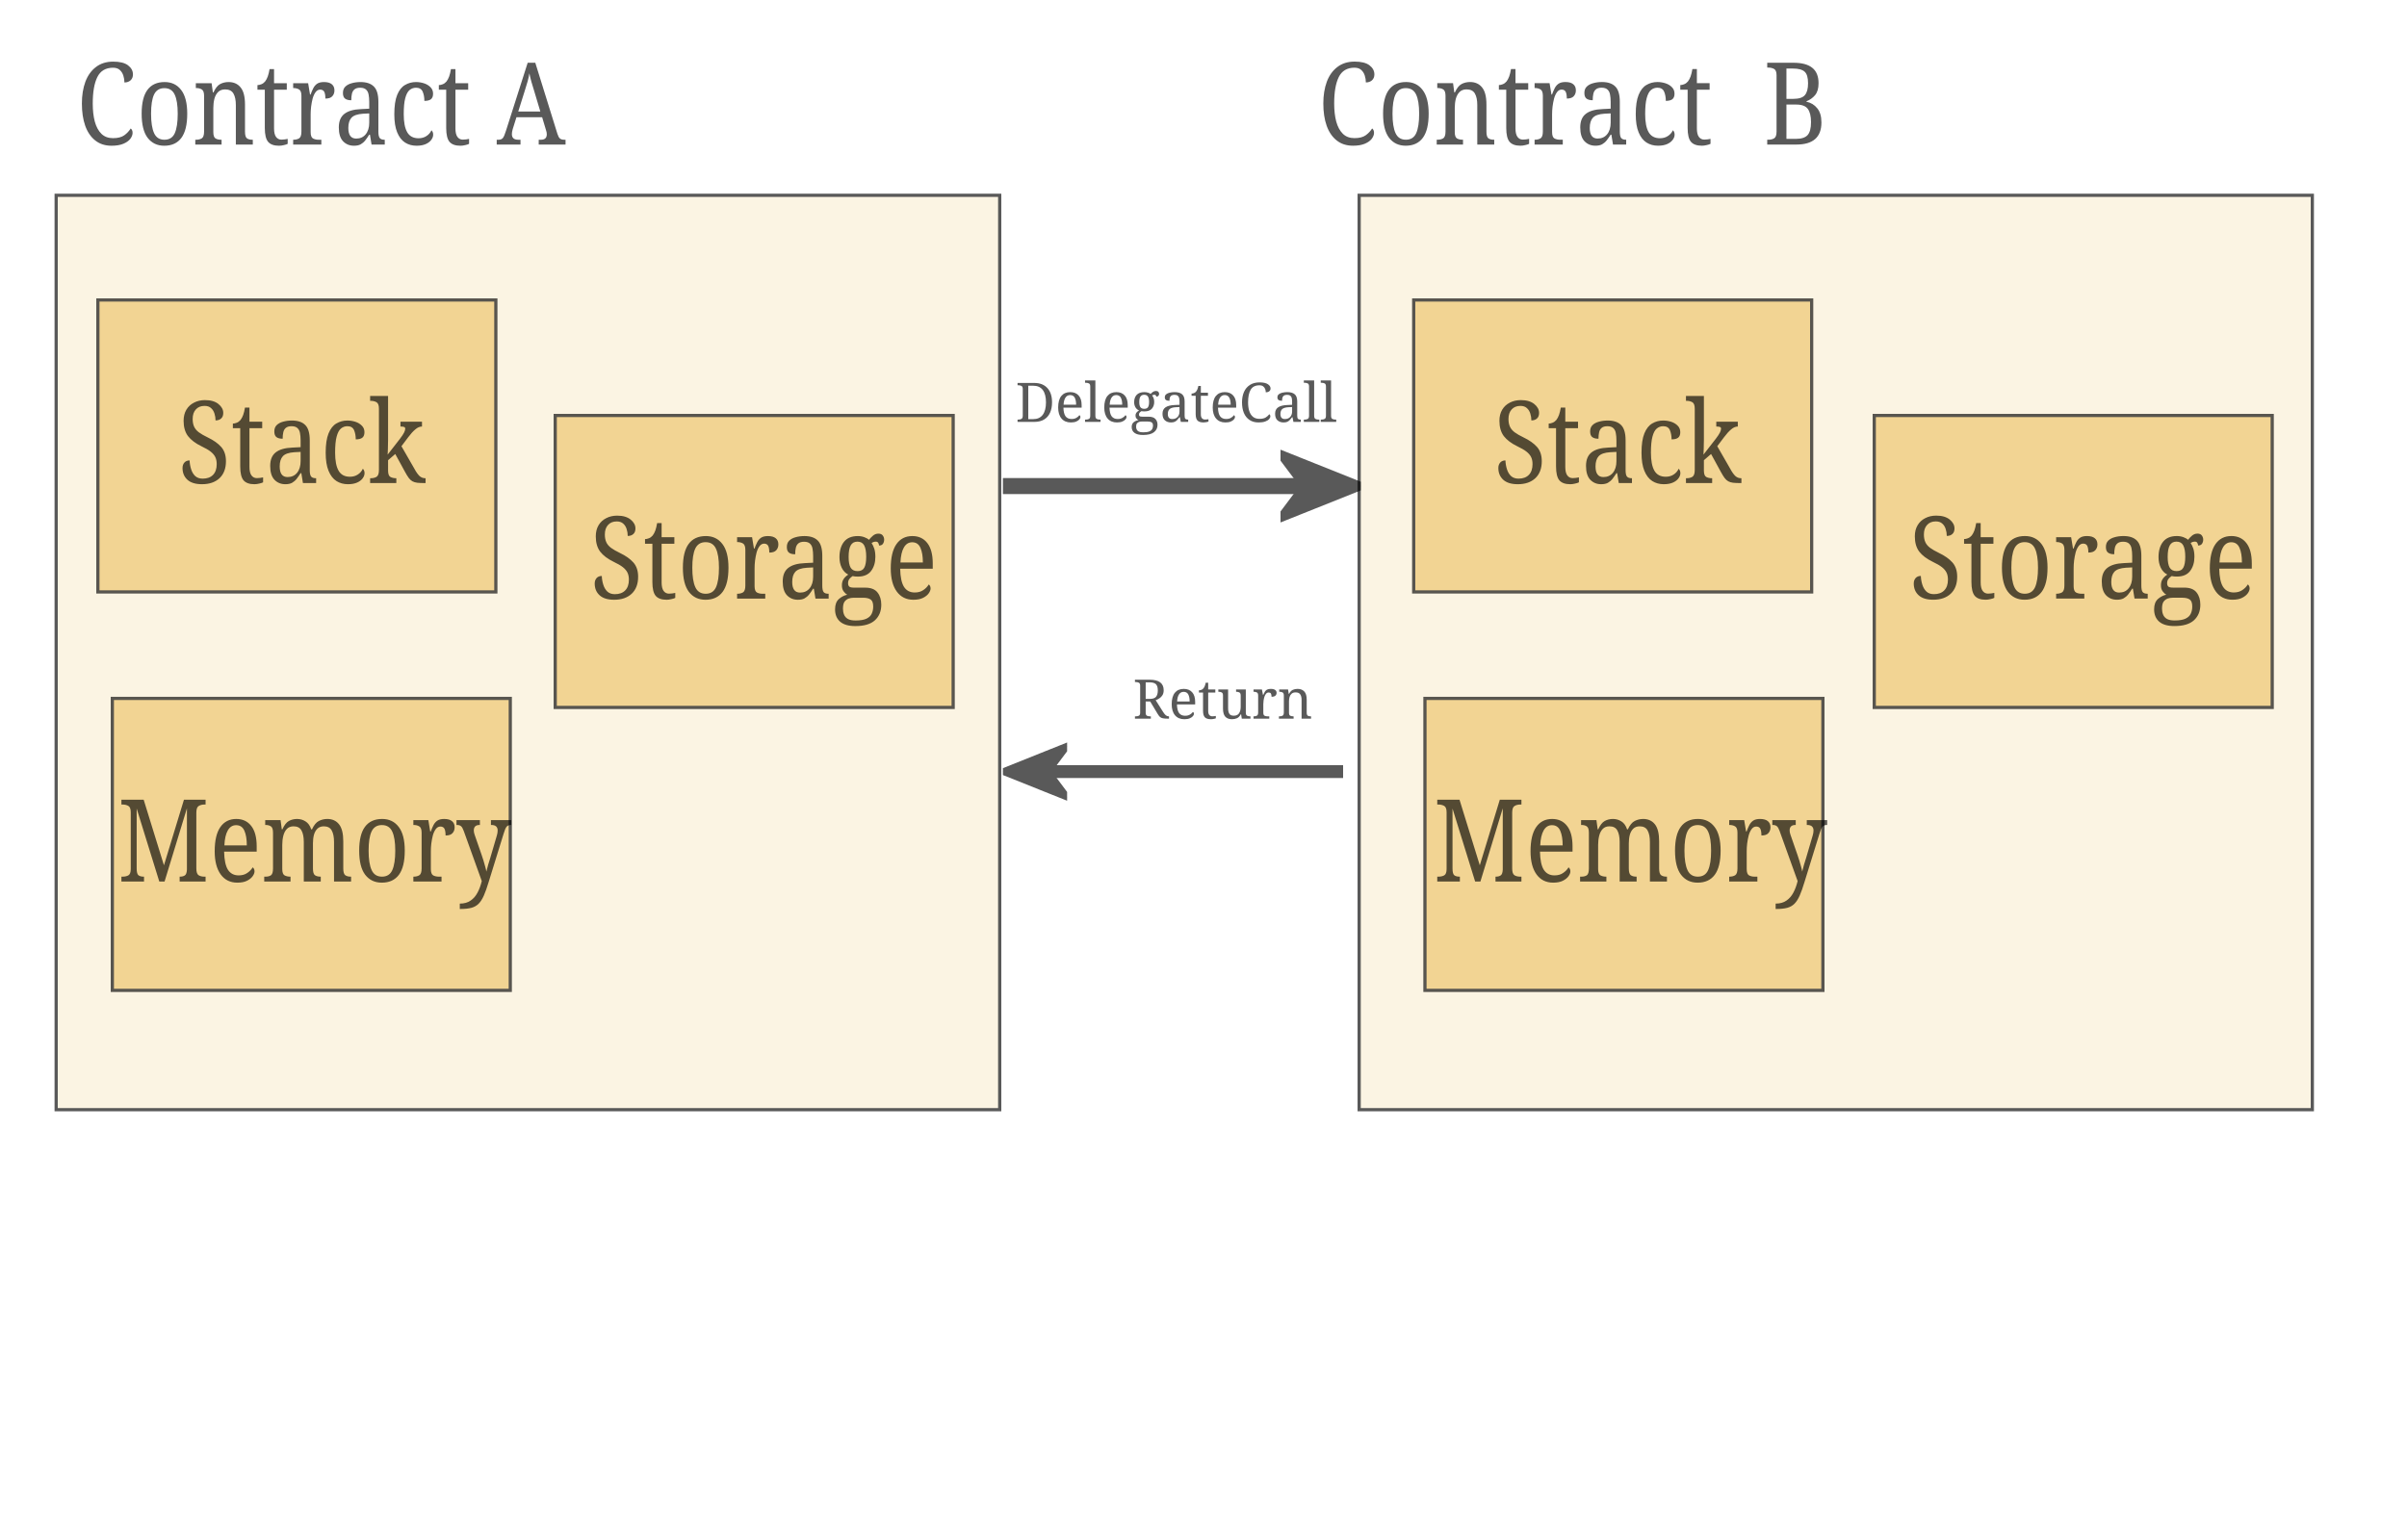
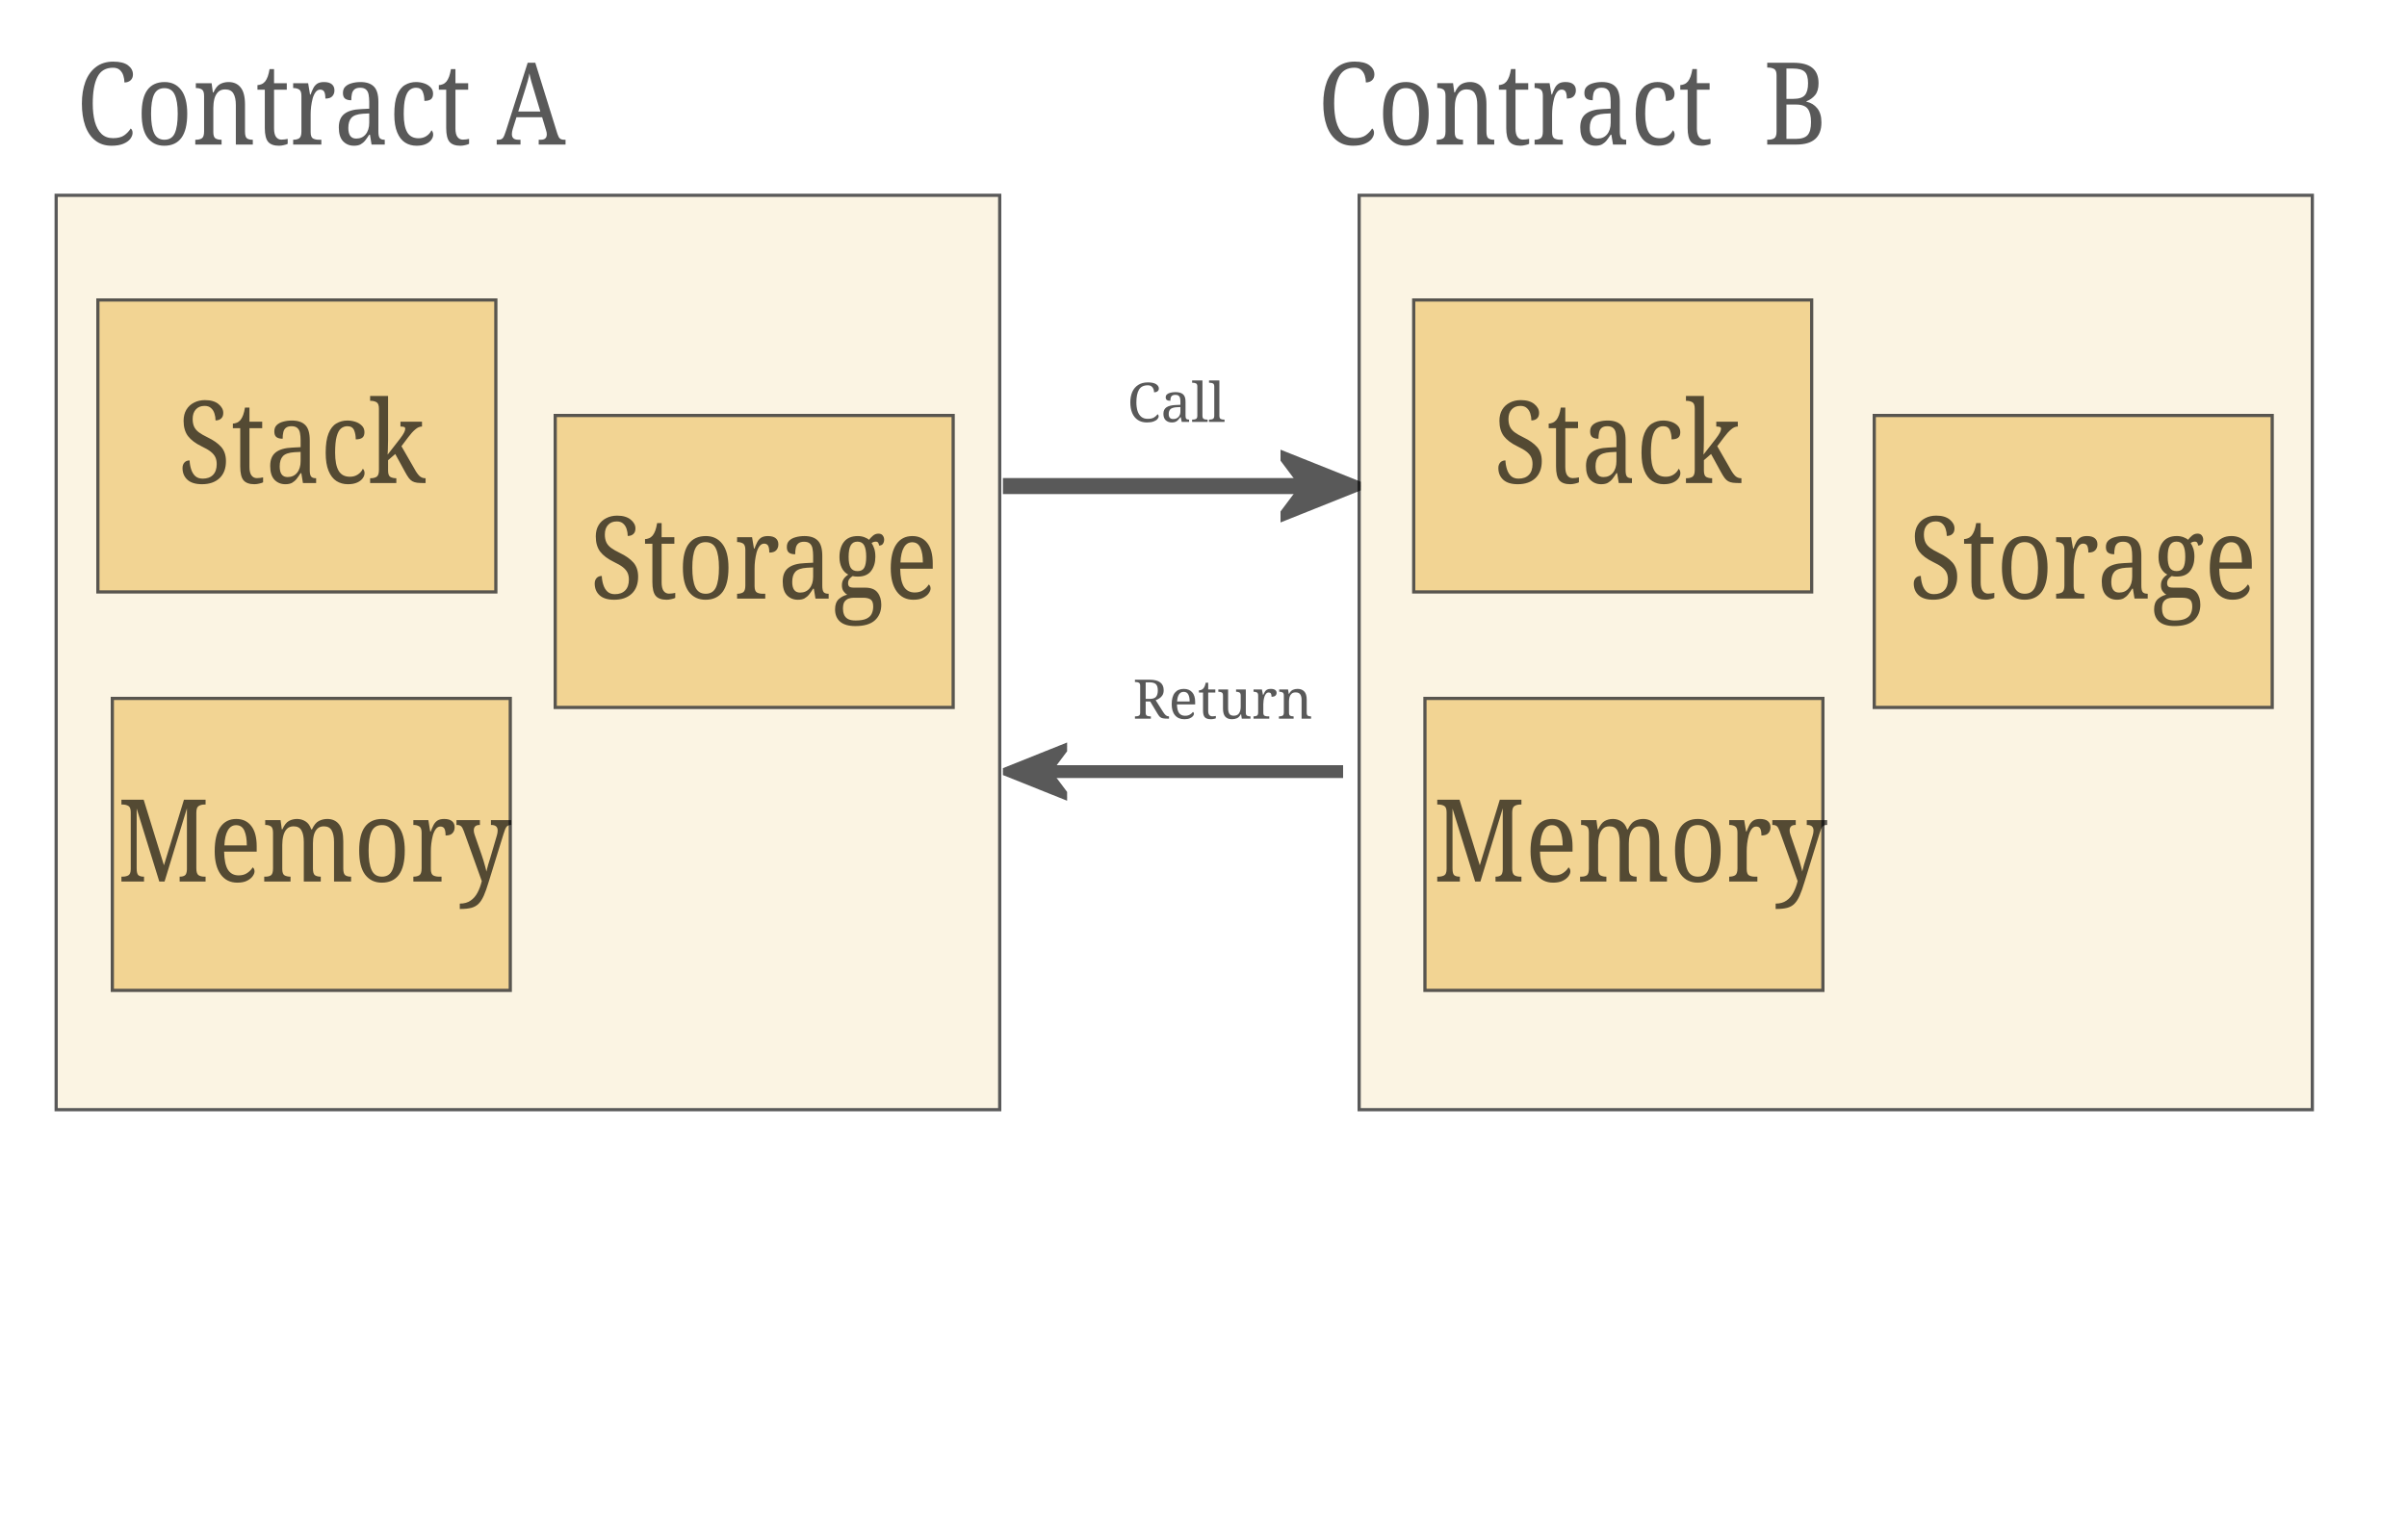
<svg xmlns="http://www.w3.org/2000/svg" width="750" height="480">
  <defs>
    <marker id="se_marker_start_svg_18" markerHeight="5" markerUnits="strokeWidth" markerWidth="5" orient="auto" refX="50" refY="50" se_type="leftarrow" viewBox="0 0 100 100">
      <path d="m0,50l100,40l-30,-40l30,-40z" fill="#000000" stroke="#000000" stroke-width="10" />
    </marker>
    <marker id="se_marker_end_svg_17" markerHeight="5" markerUnits="strokeWidth" markerWidth="5" orient="auto" refX="50" refY="50" se_type="rightarrow" viewBox="0 0 100 100">
      <path d="m100,50l-100,40l30,-40l-30,-40z" fill="#000000" stroke="#000000" stroke-width="10" />
    </marker>
  </defs>
  <g class="layer">
    <rect fill="#f9eed4" height="285" id="svg_1" opacity="0.65" stroke="#000000" stroke-dasharray="null" stroke-linecap="null" stroke-linejoin="null" stroke-width="null" width="294" x="17.5" y="60.874" />
    <rect fill="#edc368" height="91" id="svg_4" opacity="0.65" stroke="#000000" stroke-dasharray="null" stroke-linecap="null" stroke-linejoin="null" stroke-width="null" width="124" x="173" y="129.5" />
    <rect fill="#edc368" height="91" id="svg_2" opacity="0.65" stroke="#000000" stroke-dasharray="null" stroke-linecap="null" stroke-linejoin="null" stroke-width="null" width="124" x="30.5" y="93.5" />
    <rect fill="#edc368" height="91" id="svg_3" opacity="0.65" stroke="#000000" stroke-dasharray="null" stroke-linecap="null" stroke-linejoin="null" stroke-width="null" width="124" x="35" y="217.687" />
    <text fill="#000000" font-family="serif" font-size="17" id="svg_7" opacity="0.65" stroke="#000000" stroke-dasharray="null" stroke-linecap="null" stroke-linejoin="null" stroke-width="0" text-anchor="middle" transform="matrix(1.78941 0 0 2.1 -166.985 -179.3)" x="145.846" xml:space="preserve" y="157.08">Stack</text>
    <text fill="#000000" font-family="serif" font-size="17" id="svg_6" opacity="0.65" stroke="#000000" stroke-dasharray="null" stroke-linecap="null" stroke-linejoin="null" stroke-width="0" text-anchor="middle" transform="matrix(1.78941 0 0 2.1 -166.985 -179.3)" x="148.085" xml:space="preserve" y="216.215">Memory</text>
    <text fill="#000000" font-family="serif" font-size="17" id="svg_5" opacity="0.65" stroke="#000000" stroke-dasharray="null" stroke-linecap="null" stroke-linejoin="null" stroke-width="0" text-anchor="middle" transform="matrix(1.78941 0 0 2.1 -167.985 -179.3)" x="226.882" xml:space="preserve" y="174.227">Storage</text>
    <text fill="#000000" font-family="serif" font-size="17" id="svg_8" opacity="0.65" stroke="#000000" stroke-dasharray="null" stroke-linecap="null" stroke-linejoin="null" stroke-width="0" text-anchor="middle" transform="matrix(1.78941 0 0 2.1 -166.985 -179.3)" x="149.202" xml:space="preserve" y="106.839">Contract A</text>
-     <text fill="#000000" font-family="serif" font-size="17" id="svg_20" opacity="0.65" stroke="#000000" stroke-dasharray="null" stroke-linecap="null" stroke-linejoin="null" stroke-width="0" text-anchor="middle" x="366.5" xml:space="preserve" y="131.5">DelegateCall</text>
+     <text fill="#000000" font-family="serif" font-size="17" id="svg_20" opacity="0.65" stroke="#000000" stroke-dasharray="null" stroke-linecap="null" stroke-linejoin="null" stroke-width="0" text-anchor="middle" x="366.5" xml:space="preserve" y="131.5">Call</text>
    <rect fill="#f9eed4" height="285" id="svg_13" opacity="0.65" stroke="#000000" stroke-dasharray="null" stroke-linecap="null" stroke-linejoin="null" stroke-width="null" width="297" x="423.5" y="60.874" />
    <rect fill="#edc368" height="91" id="svg_15" opacity="0.65" stroke="#000000" stroke-dasharray="null" stroke-linecap="null" stroke-linejoin="null" stroke-width="null" width="124" x="440.5" y="93.5" />
    <rect fill="#edc368" height="91" id="svg_14" opacity="0.65" stroke="#000000" stroke-dasharray="null" stroke-linecap="null" stroke-linejoin="null" stroke-width="null" width="124" x="444" y="217.687" />
    <text fill="#000000" font-family="serif" font-size="17" id="svg_12" opacity="0.65" stroke="#000000" stroke-dasharray="null" stroke-linecap="null" stroke-linejoin="null" stroke-width="0" text-anchor="middle" transform="matrix(1.78941 0 0 2.1 -166.985 -179.3)" x="374.972" xml:space="preserve" y="157.08">Stack</text>
    <text fill="#000000" font-family="serif" font-size="17" id="svg_11" opacity="0.65" stroke="#000000" stroke-dasharray="null" stroke-linecap="null" stroke-linejoin="null" stroke-width="0" text-anchor="middle" transform="matrix(1.78941 0 0 2.1 -166.985 -179.3)" x="377.211" xml:space="preserve" y="216.214">Memory</text>
    <text fill="#000000" font-family="serif" font-size="17" id="svg_9" opacity="0.65" stroke="#000000" stroke-dasharray="null" stroke-linecap="null" stroke-linejoin="null" stroke-width="0" text-anchor="middle" transform="matrix(1.78941 0 0 2.1 -166.985 -179.3)" x="367.151" xml:space="preserve" y="106.837">Contract  B</text>
    <line fill="none" id="svg_17" marker-end="url(#se_marker_end_svg_17)" opacity="0.65" stroke="#000000" stroke-dasharray="null" stroke-linecap="null" stroke-linejoin="null" stroke-width="5" x1="312.5" x2="411.5" y1="151.5" y2="151.5" />
    <line fill="none" id="svg_18" marker-start="url(#se_marker_start_svg_18)" opacity="0.65" stroke="#000000" stroke-dasharray="null" stroke-linecap="null" stroke-linejoin="round" stroke-width="4" x1="322.5" x2="418.5" y1="240.5" y2="240.5" />
    <text fill="#000000" font-family="serif" font-size="17" id="svg_21" opacity="0.65" stroke="#000000" stroke-dasharray="null" stroke-linecap="null" stroke-linejoin="null" stroke-width="0" style="cursor: move;" text-anchor="middle" x="381" xml:space="preserve" y="224">Return</text>
    <rect fill="#edc368" height="91" id="svg_23" opacity="0.65" stroke="#000000" stroke-dasharray="null" stroke-linecap="null" stroke-linejoin="null" stroke-width="null" width="124" x="584" y="129.5" />
    <text fill="#000000" font-family="serif" font-size="17" id="svg_22" opacity="0.65" stroke="#000000" stroke-dasharray="null" stroke-linecap="null" stroke-linejoin="null" stroke-width="0" text-anchor="middle" transform="matrix(1.78941 0 0 2.1 -167.985 -179.3)" x="456.567" xml:space="preserve" y="174.224">Storage</text>
  </g>
</svg>
